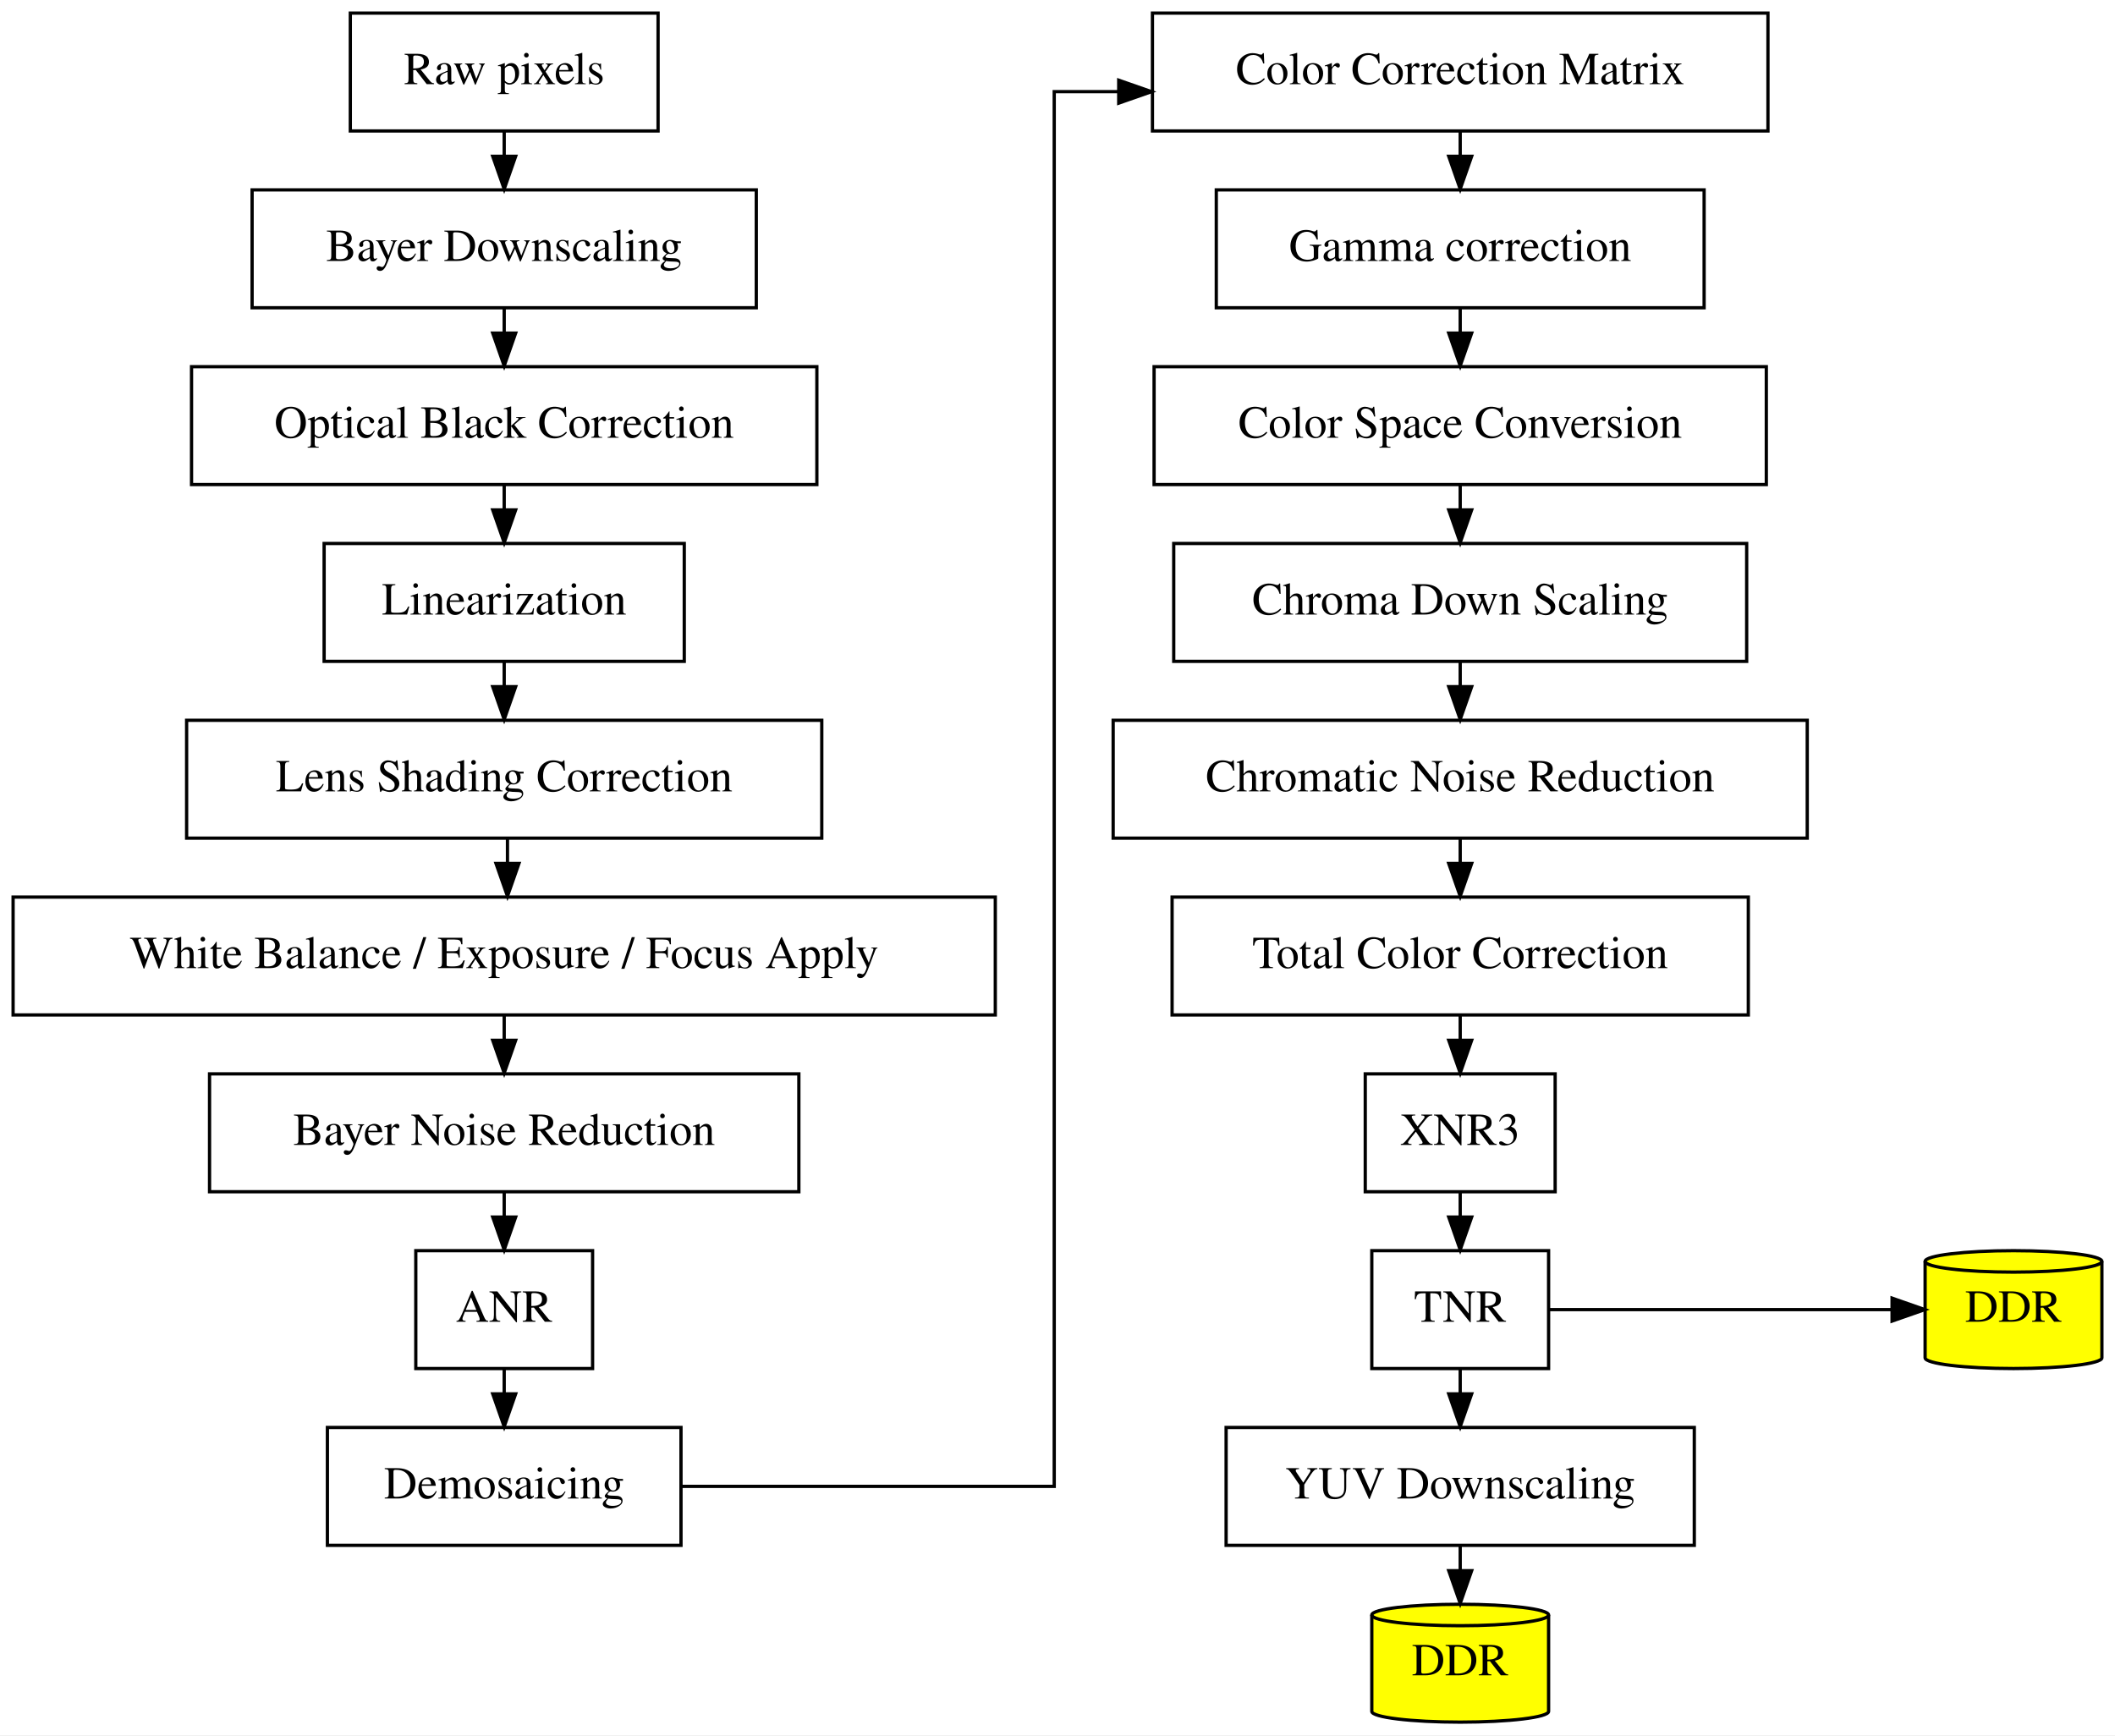
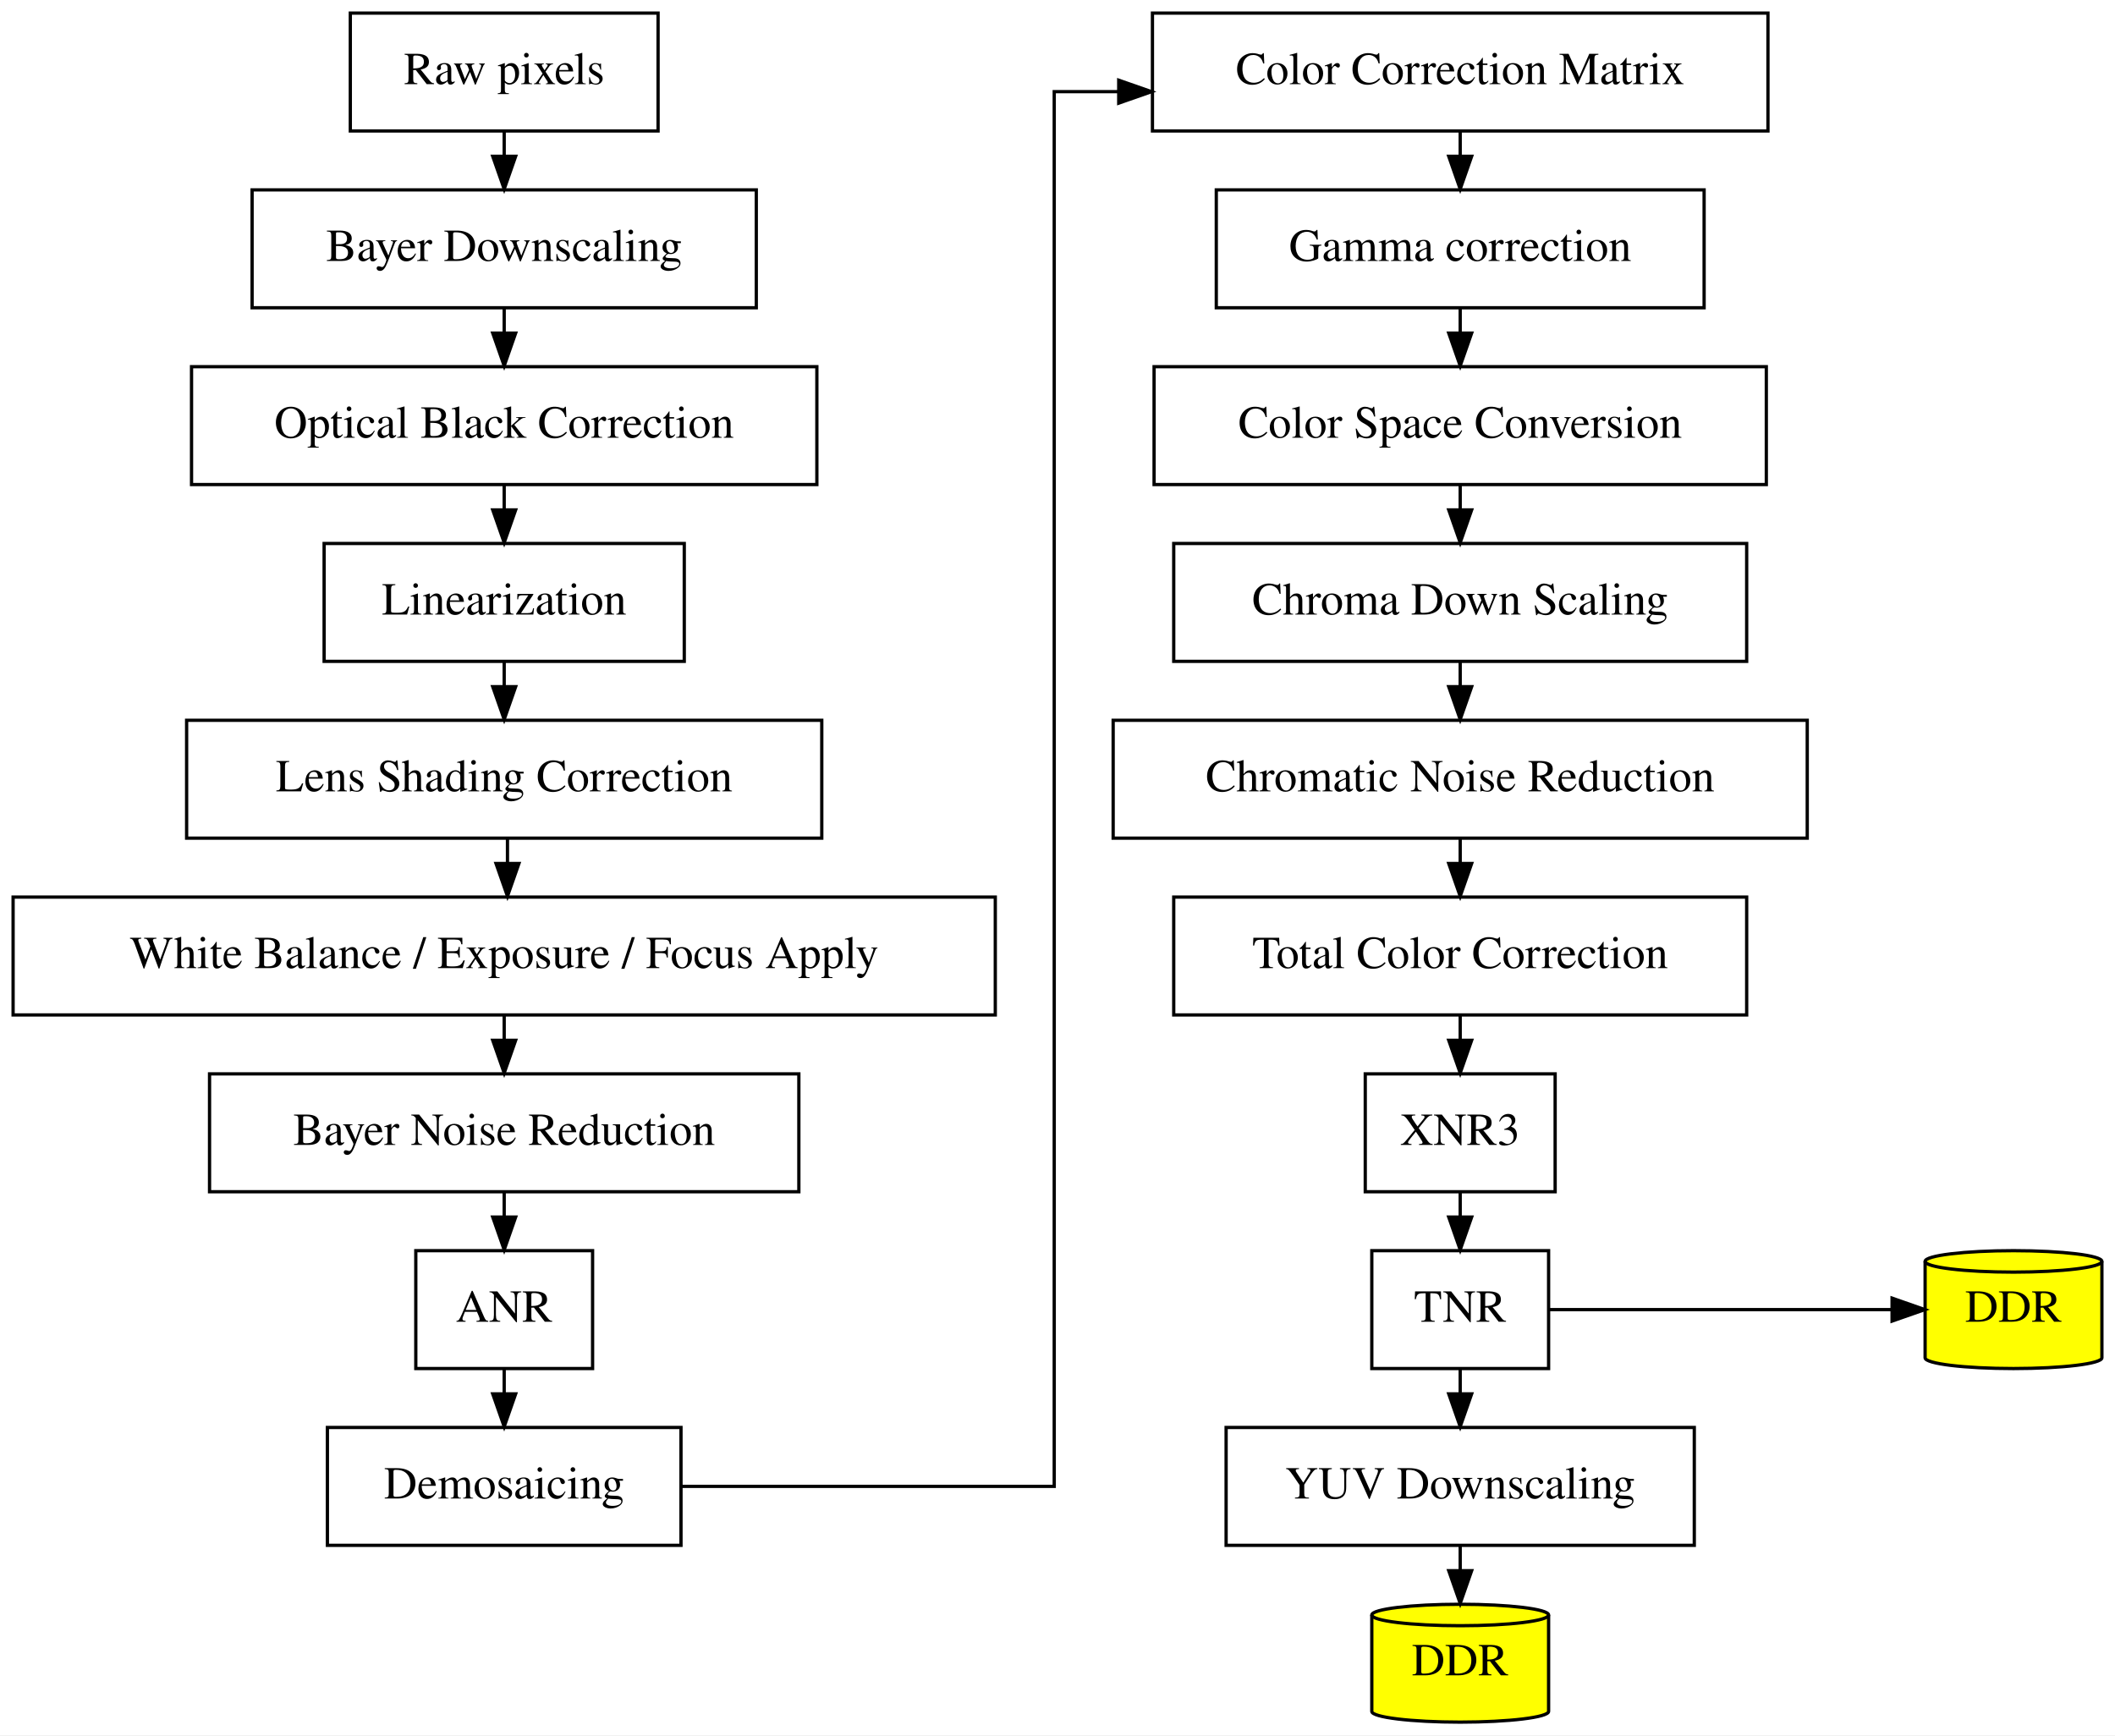
<svg xmlns="http://www.w3.org/2000/svg" width="646pt" height="530pt" viewBox="0.00 0.00 646.00 530.00">
  <g id="graph0" class="graph" transform="scale(1 1) rotate(0) translate(4 526)">
    <polygon fill="white" stroke="transparent" points="-4,4 -4,-526 642,-526 642,4 -4,4" />
    <g id="node1" class="node">
      <polygon fill="none" stroke="black" points="197,-522 103,-522 103,-486 197,-486 197,-522" />
      <text text-anchor="middle" x="150" y="-500.3" font-family="Times,serif" font-size="14.00">Raw pixels</text>
    </g>
    <g id="node2" class="node">
      <polygon fill="none" stroke="black" points="227,-468 73,-468 73,-432 227,-432 227,-468" />
      <text text-anchor="middle" x="150" y="-446.3" font-family="Times,serif" font-size="14.00">Bayer Downscaling</text>
    </g>
    <g id="edge1" class="edge">
      <path fill="none" stroke="black" d="M150,-485.72C150,-485.72 150,-478.26 150,-478.26" />
      <polygon fill="black" stroke="black" points="153.5,-478.26 150,-468.26 146.5,-478.26 153.5,-478.26" />
    </g>
    <g id="node10" class="node">
      <polygon fill="none" stroke="black" points="536,-522 348,-522 348,-486 536,-486 536,-522" />
      <text text-anchor="middle" x="442" y="-500.3" font-family="Times,serif" font-size="14.00">Color Correction Matrix</text>
    </g>
    <g id="node3" class="node">
      <polygon fill="none" stroke="black" points="245.5,-414 54.5,-414 54.5,-378 245.5,-378 245.5,-414" />
      <text text-anchor="middle" x="150" y="-392.3" font-family="Times,serif" font-size="14.00">Optical Black Correction</text>
    </g>
    <g id="edge2" class="edge">
      <path fill="none" stroke="black" d="M150,-431.72C150,-431.72 150,-424.26 150,-424.26" />
      <polygon fill="black" stroke="black" points="153.5,-424.26 150,-414.26 146.5,-424.26 153.5,-424.26" />
    </g>
    <g id="node4" class="node">
      <polygon fill="none" stroke="black" points="205,-360 95,-360 95,-324 205,-324 205,-360" />
      <text text-anchor="middle" x="150" y="-338.3" font-family="Times,serif" font-size="14.00">Linearization</text>
    </g>
    <g id="edge3" class="edge">
      <path fill="none" stroke="black" d="M150,-377.72C150,-377.72 150,-370.26 150,-370.26" />
      <polygon fill="black" stroke="black" points="153.5,-370.26 150,-360.26 146.5,-370.26 153.5,-370.26" />
    </g>
    <g id="node5" class="node">
      <polygon fill="none" stroke="black" points="247,-306 53,-306 53,-270 247,-270 247,-306" />
      <text text-anchor="middle" x="150" y="-284.3" font-family="Times,serif" font-size="14.00">Lens Shading Correction</text>
    </g>
    <g id="edge4" class="edge">
      <path fill="none" stroke="black" d="M150,-323.72C150,-323.72 150,-316.26 150,-316.26" />
      <polygon fill="black" stroke="black" points="153.5,-316.26 150,-306.26 146.5,-316.26 153.5,-316.26" />
    </g>
    <g id="node6" class="node">
      <polygon fill="none" stroke="black" points="300,-252 0,-252 0,-216 300,-216 300,-252" />
      <text text-anchor="middle" x="150" y="-230.3" font-family="Times,serif" font-size="14.00">White Balance / Exposure / Focus Apply</text>
    </g>
    <g id="edge5" class="edge">
      <path fill="none" stroke="black" d="M151,-269.72C151,-269.72 151,-262.26 151,-262.26" />
      <polygon fill="black" stroke="black" points="154.5,-262.26 151,-252.26 147.5,-262.26 154.5,-262.26" />
    </g>
    <g id="node7" class="node">
      <polygon fill="none" stroke="black" points="240,-198 60,-198 60,-162 240,-162 240,-198" />
      <text text-anchor="middle" x="150" y="-176.3" font-family="Times,serif" font-size="14.00">Bayer Noise Reduction</text>
    </g>
    <g id="edge6" class="edge">
      <path fill="none" stroke="black" d="M150,-215.72C150,-215.72 150,-208.26 150,-208.26" />
      <polygon fill="black" stroke="black" points="153.5,-208.26 150,-198.26 146.5,-208.26 153.5,-208.26" />
    </g>
    <g id="node8" class="node">
      <polygon fill="none" stroke="black" points="177,-144 123,-144 123,-108 177,-108 177,-144" />
      <text text-anchor="middle" x="150" y="-122.3" font-family="Times,serif" font-size="14.00">ANR</text>
    </g>
    <g id="edge7" class="edge">
      <path fill="none" stroke="black" d="M150,-161.72C150,-161.72 150,-154.26 150,-154.26" />
      <polygon fill="black" stroke="black" points="153.5,-154.26 150,-144.26 146.5,-154.26 153.5,-154.26" />
    </g>
    <g id="node9" class="node">
      <polygon fill="none" stroke="black" points="204,-90 96,-90 96,-54 204,-54 204,-90" />
      <text text-anchor="middle" x="150" y="-68.3" font-family="Times,serif" font-size="14.00">Demosaicing</text>
    </g>
    <g id="edge8" class="edge">
      <path fill="none" stroke="black" d="M150,-107.72C150,-107.72 150,-100.26 150,-100.26" />
      <polygon fill="black" stroke="black" points="153.5,-100.26 150,-90.26 146.5,-100.26 153.5,-100.26" />
    </g>
    <g id="edge19" class="edge">
      <path fill="none" stroke="black" d="M204.08,-72C253.19,-72 318,-72 318,-72 318,-72 318,-498 318,-498 318,-498 337.7,-498 337.7,-498" />
      <polygon fill="black" stroke="black" points="337.7,-501.5 347.7,-498 337.7,-494.5 337.7,-501.5" />
    </g>
    <g id="node11" class="node">
      <polygon fill="none" stroke="black" points="516.5,-468 367.5,-468 367.5,-432 516.5,-432 516.5,-468" />
      <text text-anchor="middle" x="442" y="-446.3" font-family="Times,serif" font-size="14.00">Gamma correction</text>
    </g>
    <g id="edge9" class="edge">
      <path fill="none" stroke="black" d="M442,-485.72C442,-485.72 442,-478.26 442,-478.26" />
      <polygon fill="black" stroke="black" points="445.5,-478.26 442,-468.26 438.5,-478.26 445.5,-478.26" />
    </g>
    <g id="node12" class="node">
      <polygon fill="none" stroke="black" points="535.5,-414 348.5,-414 348.5,-378 535.5,-378 535.5,-414" />
      <text text-anchor="middle" x="442" y="-392.3" font-family="Times,serif" font-size="14.00">Color Space Conversion</text>
    </g>
    <g id="edge10" class="edge">
      <path fill="none" stroke="black" d="M442,-431.72C442,-431.72 442,-424.26 442,-424.26" />
      <polygon fill="black" stroke="black" points="445.5,-424.26 442,-414.26 438.5,-424.26 445.5,-424.26" />
    </g>
    <g id="node13" class="node">
      <polygon fill="none" stroke="black" points="529.5,-360 354.5,-360 354.5,-324 529.5,-324 529.5,-360" />
      <text text-anchor="middle" x="442" y="-338.3" font-family="Times,serif" font-size="14.00">Chroma Down Scaling</text>
    </g>
    <g id="edge11" class="edge">
      <path fill="none" stroke="black" d="M442,-377.72C442,-377.72 442,-370.26 442,-370.26" />
      <polygon fill="black" stroke="black" points="445.5,-370.26 442,-360.26 438.5,-370.26 445.5,-370.26" />
    </g>
    <g id="node14" class="node">
      <polygon fill="none" stroke="black" points="548,-306 336,-306 336,-270 548,-270 548,-306" />
      <text text-anchor="middle" x="442" y="-284.3" font-family="Times,serif" font-size="14.00">Chromatic Noise Reduction</text>
    </g>
    <g id="edge12" class="edge">
      <path fill="none" stroke="black" d="M442,-323.72C442,-323.72 442,-316.26 442,-316.26" />
      <polygon fill="black" stroke="black" points="445.5,-316.26 442,-306.26 438.5,-316.26 445.5,-316.26" />
    </g>
    <g id="node15" class="node">
-       <polygon fill="none" stroke="black" points="530,-252 354,-252 354,-216 530,-216 530,-252" />
+       <polygon fill="none" stroke="black" points="529.5,-252 354.5,-252 354.5,-216 529.5,-216 529.5,-252" />
      <text text-anchor="middle" x="442" y="-230.3" font-family="Times,serif" font-size="14.00">Total Color Correction</text>
    </g>
    <g id="edge13" class="edge">
      <path fill="none" stroke="black" d="M442,-269.72C442,-269.72 442,-262.26 442,-262.26" />
      <polygon fill="black" stroke="black" points="445.5,-262.26 442,-252.26 438.5,-262.26 445.5,-262.26" />
    </g>
    <g id="node16" class="node">
      <polygon fill="none" stroke="black" points="471,-198 413,-198 413,-162 471,-162 471,-198" />
      <text text-anchor="middle" x="442" y="-176.3" font-family="Times,serif" font-size="14.00">XNR3</text>
    </g>
    <g id="edge14" class="edge">
      <path fill="none" stroke="black" d="M442,-215.72C442,-215.72 442,-208.26 442,-208.26" />
      <polygon fill="black" stroke="black" points="445.5,-208.26 442,-198.26 438.5,-208.26 445.5,-208.26" />
    </g>
    <g id="node17" class="node">
      <polygon fill="none" stroke="black" points="469,-144 415,-144 415,-108 469,-108 469,-144" />
      <text text-anchor="middle" x="442" y="-122.3" font-family="Times,serif" font-size="14.00">TNR</text>
    </g>
    <g id="edge15" class="edge">
      <path fill="none" stroke="black" d="M442,-161.72C442,-161.72 442,-154.26 442,-154.26" />
      <polygon fill="black" stroke="black" points="445.5,-154.26 442,-144.26 438.5,-154.26 445.5,-154.26" />
    </g>
    <g id="node18" class="node">
      <path fill="yellow" stroke="black" d="M638,-140.73C638,-142.53 625.9,-144 611,-144 596.1,-144 584,-142.53 584,-140.73 584,-140.73 584,-111.27 584,-111.27 584,-109.47 596.1,-108 611,-108 625.9,-108 638,-109.47 638,-111.27 638,-111.27 638,-140.73 638,-140.73" />
      <path fill="none" stroke="black" d="M638,-140.73C638,-138.92 625.9,-137.45 611,-137.45 596.1,-137.45 584,-138.92 584,-140.73" />
      <text text-anchor="middle" x="611" y="-122.3" font-family="Times,serif" font-size="14.00">DDR</text>
    </g>
    <g id="edge20" class="edge">
      <path fill="none" stroke="black" d="M469.15,-126C469.15,-126 573.91,-126 573.91,-126" />
      <polygon fill="black" stroke="black" points="573.91,-129.5 583.91,-126 573.91,-122.5 573.91,-129.5" />
    </g>
    <g id="node19" class="node">
      <polygon fill="none" stroke="black" points="513.5,-90 370.5,-90 370.5,-54 513.5,-54 513.5,-90" />
      <text text-anchor="middle" x="442" y="-68.3" font-family="Times,serif" font-size="14.00">YUV Downscaling</text>
    </g>
    <g id="edge16" class="edge">
      <path fill="none" stroke="black" d="M442,-107.72C442,-107.72 442,-100.26 442,-100.26" />
      <polygon fill="black" stroke="black" points="445.5,-100.26 442,-90.26 438.5,-100.26 445.5,-100.26" />
    </g>
    <g id="node20" class="node">
      <path fill="yellow" stroke="black" d="M469,-32.73C469,-34.53 456.9,-36 442,-36 427.1,-36 415,-34.53 415,-32.73 415,-32.73 415,-3.27 415,-3.27 415,-1.47 427.1,0 442,0 456.9,0 469,-1.47 469,-3.27 469,-3.27 469,-32.73 469,-32.73" />
      <path fill="none" stroke="black" d="M469,-32.73C469,-30.92 456.9,-29.45 442,-29.45 427.1,-29.45 415,-30.92 415,-32.73" />
      <text text-anchor="middle" x="442" y="-14.3" font-family="Times,serif" font-size="14.00">DDR</text>
    </g>
    <g id="edge17" class="edge">
      <path fill="none" stroke="black" d="M442,-53.72C442,-53.72 442,-46.26 442,-46.26" />
      <polygon fill="black" stroke="black" points="445.5,-46.26 442,-36.26 438.5,-46.26 445.5,-46.26" />
    </g>
  </g>
</svg>
